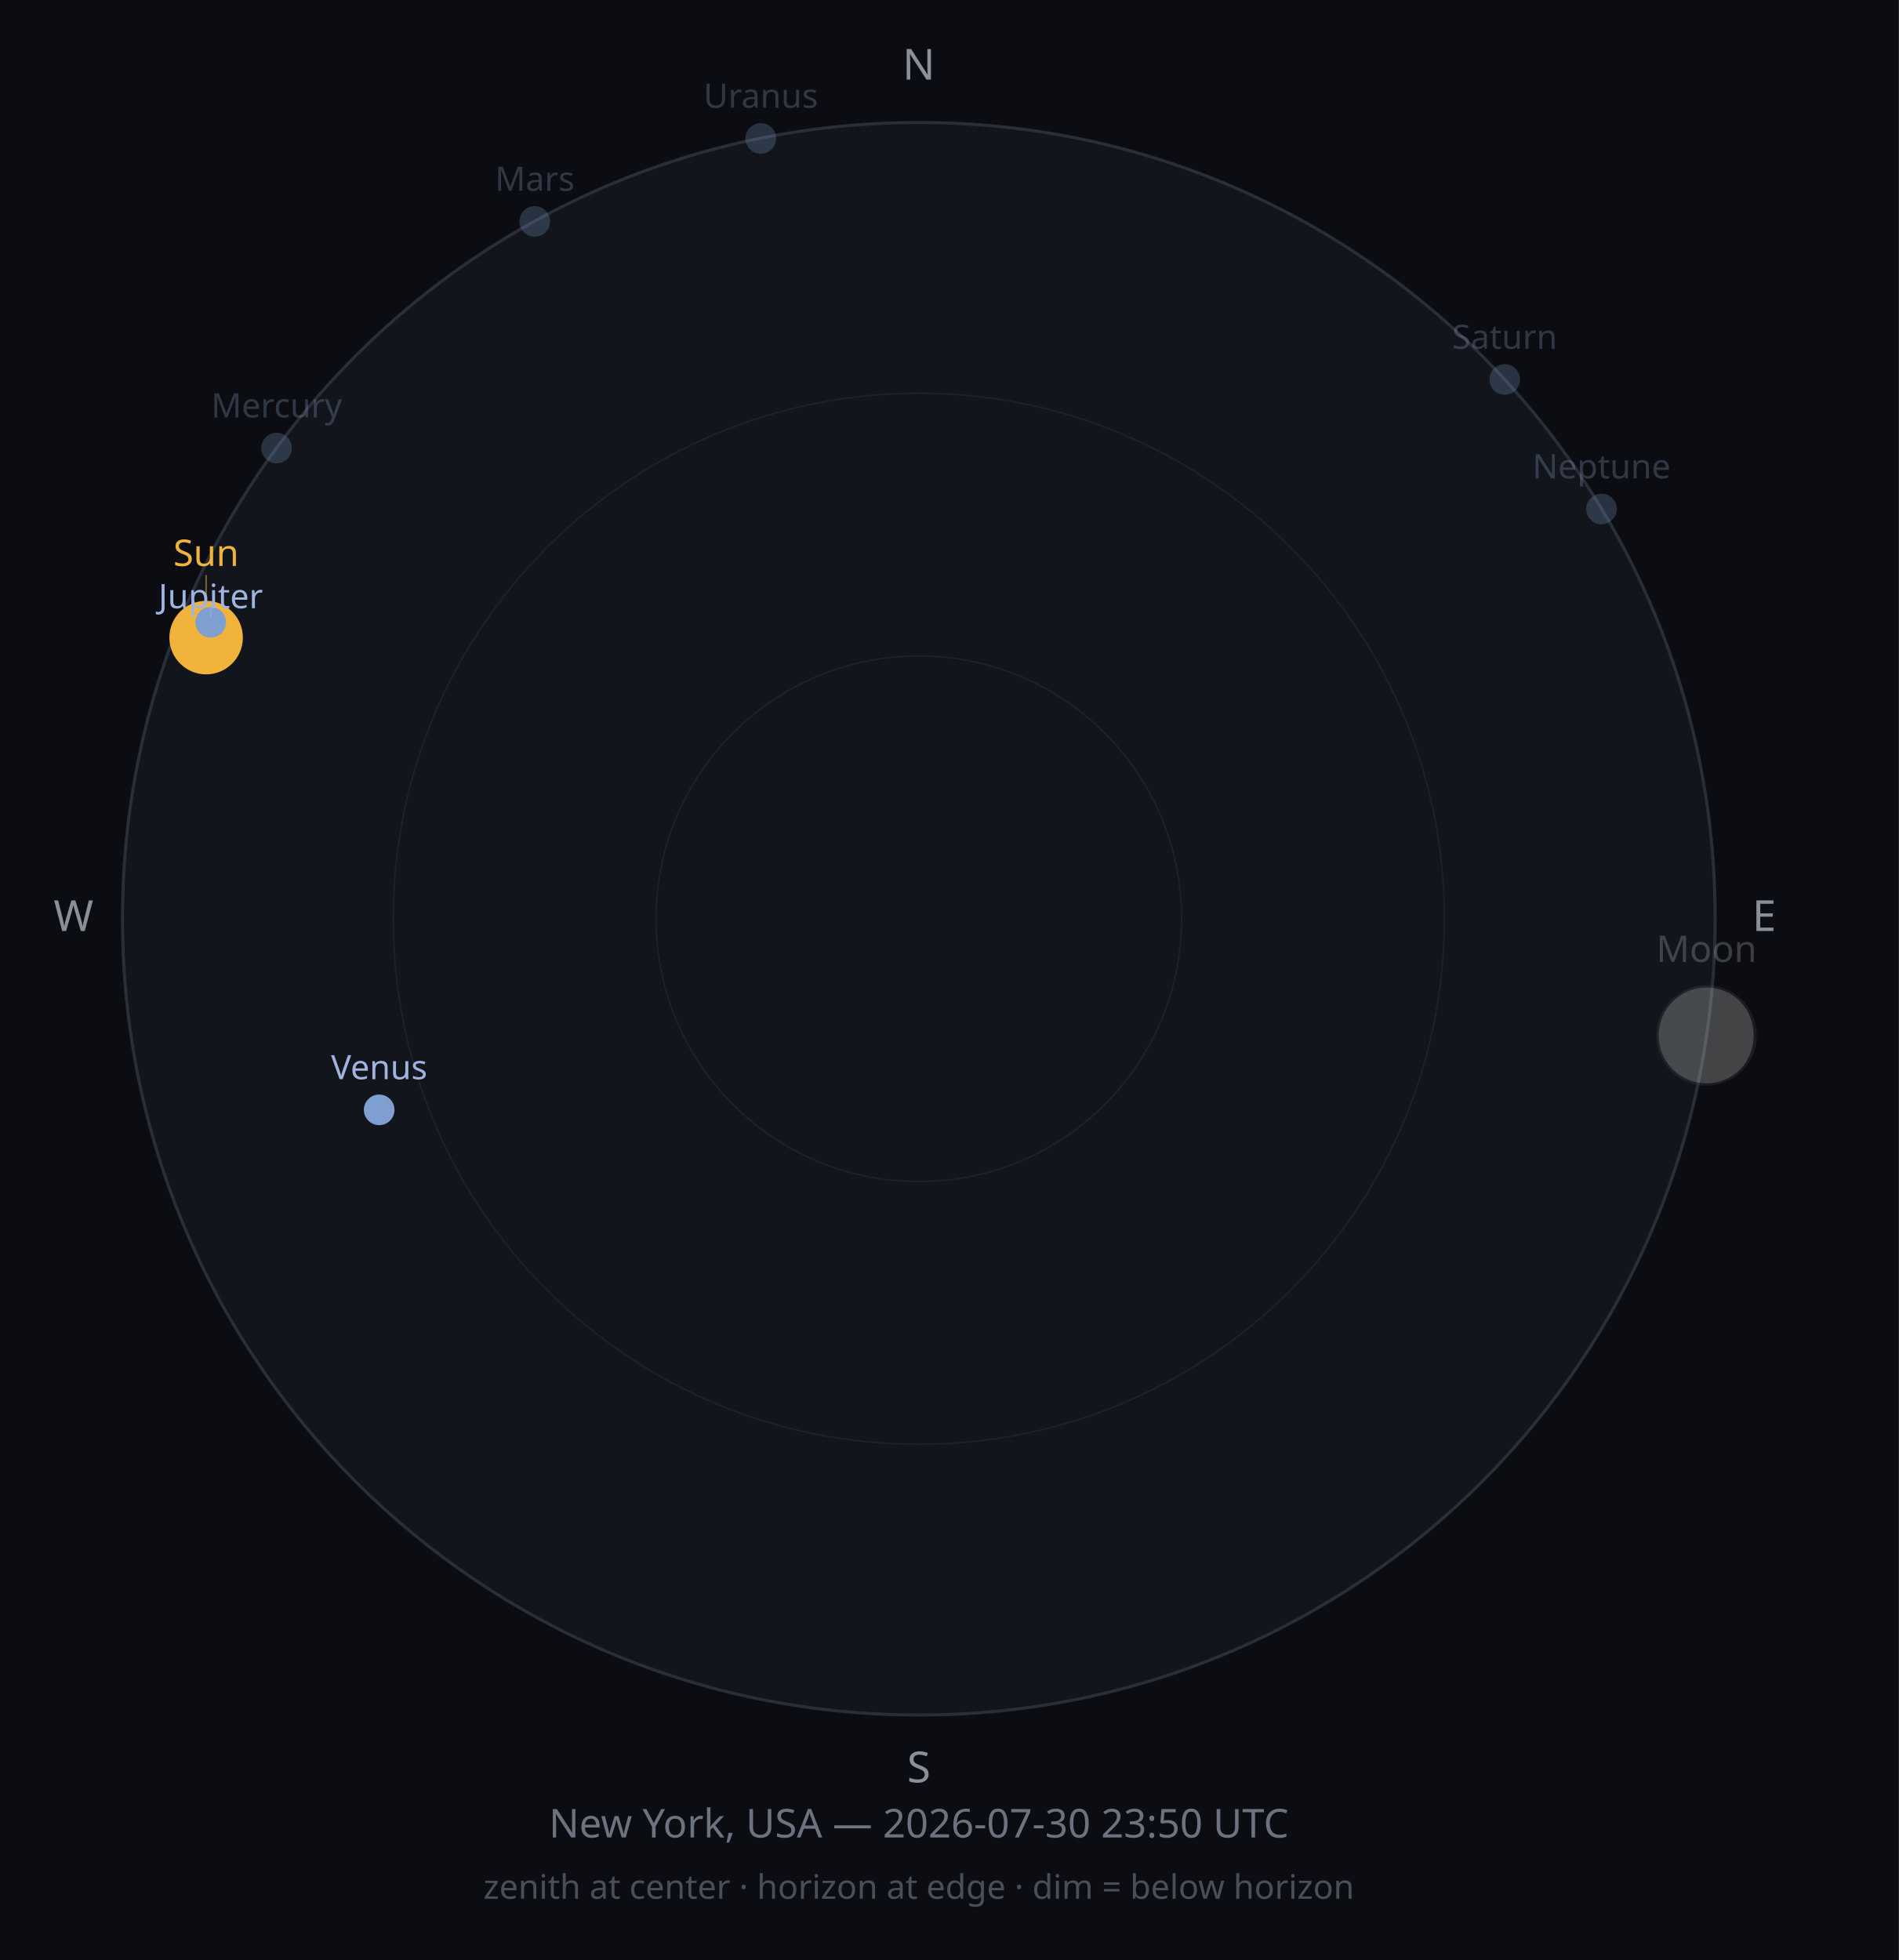
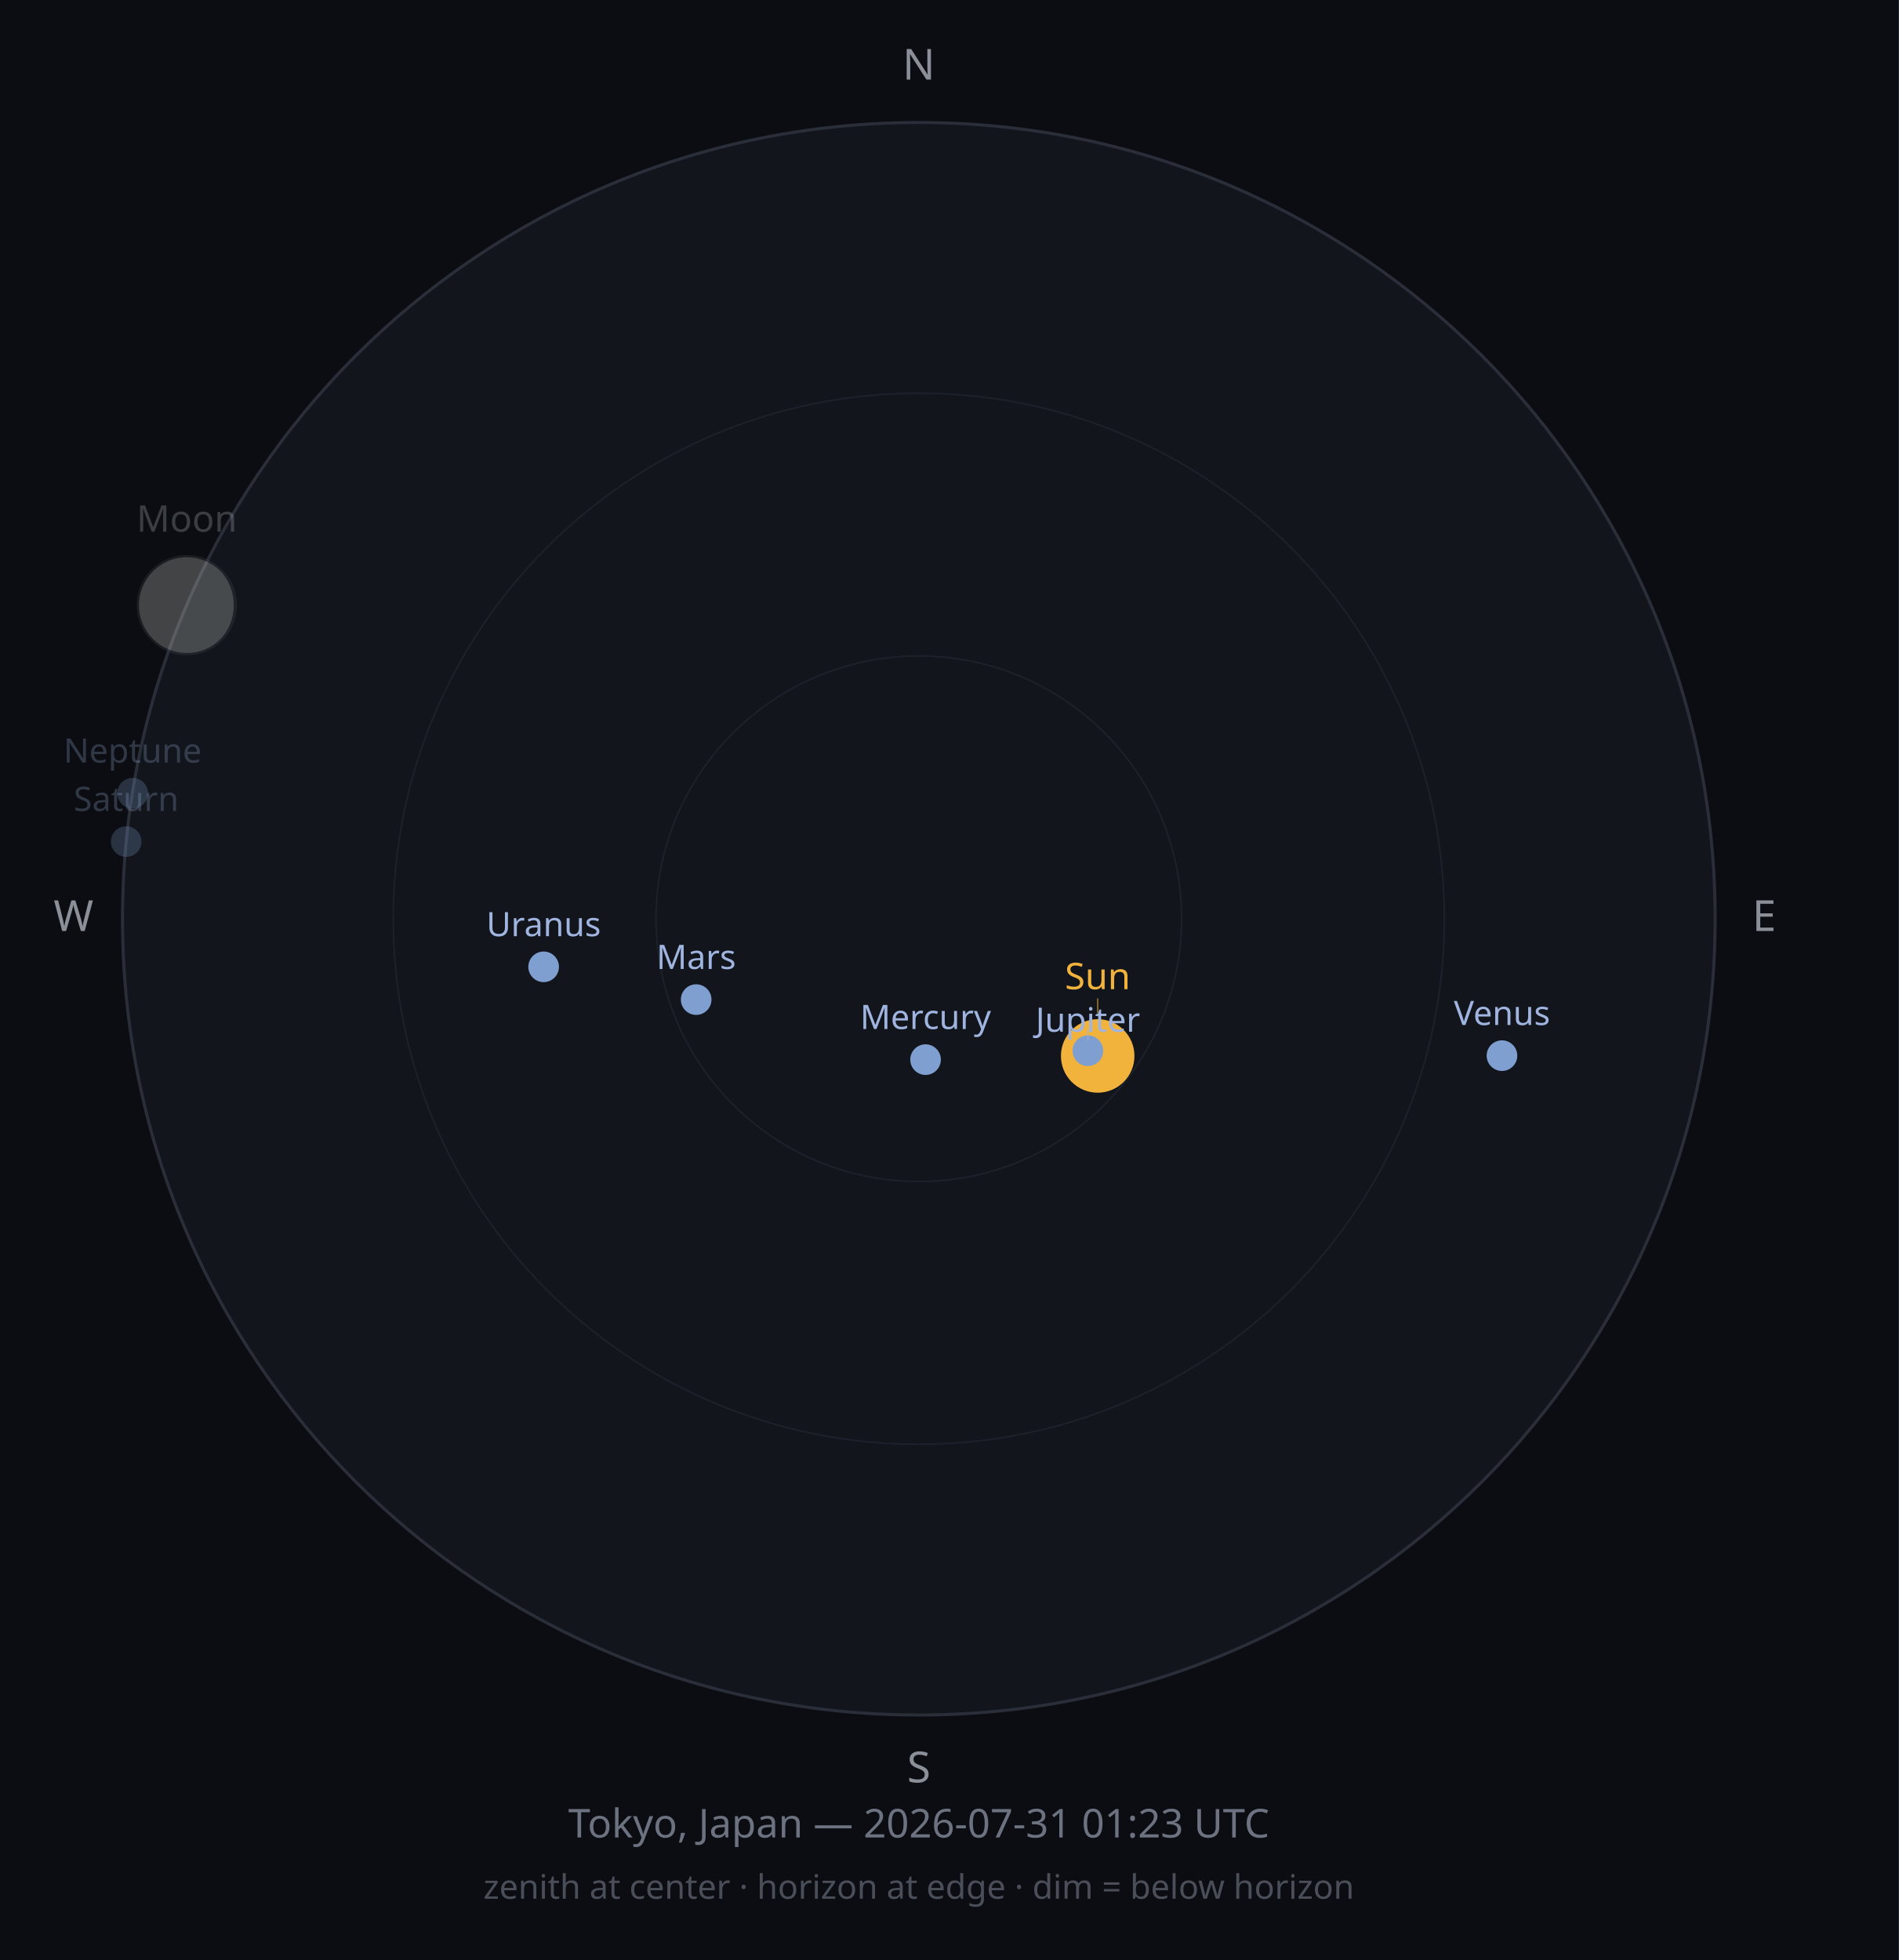
<svg xmlns="http://www.w3.org/2000/svg" width="620" height="640" viewBox="0 0 620 640">
  <rect width="620" height="640" fill="#0B0D12" />
  <circle cx="300" cy="300" r="260" fill="#12151C" stroke="#2A2E38" stroke-width="1" />
  <circle cx="300" cy="300" r="171.6" fill="none" stroke="#1D212B" stroke-width="0.5" />
  <circle cx="300" cy="300" r="85.8" fill="none" stroke="#1D212B" stroke-width="0.5" />
  <text x="300" y="26" font-size="14" fill="#8A8F98" text-anchor="middle" font-family="sans-serif">N</text>
  <text x="576" y="304" font-size="14" fill="#8A8F98" text-anchor="middle" font-family="sans-serif">E</text>
  <text x="300" y="582" font-size="14" fill="#8A8F98" text-anchor="middle" font-family="sans-serif">S</text>
  <text x="24" y="304" font-size="14" fill="#8A8F98" text-anchor="middle" font-family="sans-serif">W</text>
-   <circle cx="67.3" cy="208.2" r="12" fill="#F2B33D" opacity="1" />
-   <line x1="67.3" y1="194.2" x2="67.3" y2="187.8" stroke="#F2B33D" stroke-width="0.5" opacity="0.50" />
-   <text x="67.3" y="184.8" font-size="12" fill="#F2B33D" opacity="1" text-anchor="middle" font-family="sans-serif">Sun</text>
+   <circle cx="358.4" cy="344.8" r="12" fill="#F2B33D" opacity="1" />
+   <line x1="358.4" y1="330.8" x2="358.4" y2="326.0" stroke="#F2B33D" stroke-width="0.5" opacity="0.50" />
+   <text x="358.4" y="323.0" font-size="12" fill="#F2B33D" opacity="1" text-anchor="middle" font-family="sans-serif">Sun</text>
  <g opacity="0.25">
-     <circle cx="557.2" cy="338.1" r="16" fill="#2B2E33" />
-     <path d="M557.194,322.097 A16,16 0 0,0 557.194,354.097 A15.403,16 0 0,0 557.194,322.097 Z" fill="#E8E6DE" />
-     <circle cx="557.2" cy="338.1" r="16" fill="none" stroke="#4A4D52" stroke-width="0.75" />
+     <circle cx="61.0" cy="197.6" r="16" fill="#2B2E33" />
+     <path d="M61.01,181.609 A16,16 0 0,0 61.01,213.609 A15.346,16 0 0,0 61.01,181.609 Z" fill="#E8E6DE" />
+     <circle cx="61.0" cy="197.6" r="16" fill="none" stroke="#4A4D52" stroke-width="0.75" />
  </g>
-   <text x="557.2" y="314.1" font-size="12" fill="#C9CDD3" opacity="0.25" text-anchor="middle" font-family="sans-serif">Moon</text>
-   <circle cx="90.3" cy="146.3" r="5" fill="#7F9FD0" opacity="0.25" />
-   <text x="90.3" y="136.3" font-size="11" fill="#9FB4DE" opacity="0.25" text-anchor="middle" font-family="sans-serif">Mercury</text>
-   <circle cx="123.8" cy="362.4" r="5" fill="#7F9FD0" opacity="1" />
-   <text x="123.8" y="352.4" font-size="11" fill="#9FB4DE" opacity="1" text-anchor="middle" font-family="sans-serif">Venus</text>
-   <circle cx="174.6" cy="72.3" r="5" fill="#7F9FD0" opacity="0.25" />
-   <text x="174.6" y="62.3" font-size="11" fill="#9FB4DE" opacity="0.25" text-anchor="middle" font-family="sans-serif">Mars</text>
-   <circle cx="68.8" cy="203.2" r="5" fill="#7F9FD0" opacity="1" />
-   <line x1="68.8" y1="196.2" x2="68.8" y2="201.6" stroke="#9FB4DE" stroke-width="0.5" opacity="0.50" />
-   <text x="68.8" y="198.6" font-size="11" fill="#9FB4DE" opacity="1" text-anchor="middle" font-family="sans-serif">Jupiter</text>
-   <circle cx="491.3" cy="123.9" r="5" fill="#7F9FD0" opacity="0.25" />
-   <text x="491.3" y="113.9" font-size="11" fill="#9FB4DE" opacity="0.25" text-anchor="middle" font-family="sans-serif">Saturn</text>
-   <circle cx="248.4" cy="45.2" r="5" fill="#7F9FD0" opacity="0.25" />
-   <text x="248.4" y="35.2" font-size="11" fill="#9FB4DE" opacity="0.25" text-anchor="middle" font-family="sans-serif">Uranus</text>
-   <circle cx="522.9" cy="166.2" r="5" fill="#7F9FD0" opacity="0.25" />
-   <text x="522.9" y="156.2" font-size="11" fill="#9FB4DE" opacity="0.25" text-anchor="middle" font-family="sans-serif">Neptune</text>
-   <text x="300" y="600" font-size="13" fill="#6C7280" text-anchor="middle" font-family="sans-serif">New York, USA — 2026-07-30 23:50 UTC</text>
+   <text x="61.0" y="173.6" font-size="12" fill="#C9CDD3" opacity="0.25" text-anchor="middle" font-family="sans-serif">Moon</text>
+   <circle cx="302.2" cy="346.0" r="5" fill="#7F9FD0" opacity="1" />
+   <text x="302.2" y="336.0" font-size="11" fill="#9FB4DE" opacity="1" text-anchor="middle" font-family="sans-serif">Mercury</text>
+   <circle cx="490.4" cy="344.7" r="5" fill="#7F9FD0" opacity="1" />
+   <text x="490.4" y="334.7" font-size="11" fill="#9FB4DE" opacity="1" text-anchor="middle" font-family="sans-serif">Venus</text>
+   <circle cx="227.3" cy="326.4" r="5" fill="#7F9FD0" opacity="1" />
+   <text x="227.3" y="316.4" font-size="11" fill="#9FB4DE" opacity="1" text-anchor="middle" font-family="sans-serif">Mars</text>
+   <circle cx="355.2" cy="343.1" r="5" fill="#7F9FD0" opacity="1" />
+   <line x1="355.2" y1="336.1" x2="355.2" y2="339.9" stroke="#9FB4DE" stroke-width="0.5" opacity="0.50" />
+   <text x="355.2" y="336.9" font-size="11" fill="#9FB4DE" opacity="1" text-anchor="middle" font-family="sans-serif">Jupiter</text>
+   <circle cx="41.2" cy="274.8" r="5" fill="#7F9FD0" opacity="0.25" />
+   <text x="41.2" y="264.8" font-size="11" fill="#9FB4DE" opacity="0.25" text-anchor="middle" font-family="sans-serif">Saturn</text>
+   <circle cx="177.5" cy="315.7" r="5" fill="#7F9FD0" opacity="1" />
+   <text x="177.5" y="305.7" font-size="11" fill="#9FB4DE" opacity="1" text-anchor="middle" font-family="sans-serif">Uranus</text>
+   <circle cx="43.3" cy="259.0" r="5" fill="#7F9FD0" opacity="0.25" />
+   <text x="43.3" y="249.0" font-size="11" fill="#9FB4DE" opacity="0.25" text-anchor="middle" font-family="sans-serif">Neptune</text>
+   <text x="300" y="600" font-size="13" fill="#6C7280" text-anchor="middle" font-family="sans-serif">Tokyo, Japan — 2026-07-31 01:23 UTC</text>
  <text x="300" y="620" font-size="11" fill="#4A4E58" text-anchor="middle" font-family="sans-serif">zenith at center · horizon at edge · dim = below horizon</text>
</svg>
